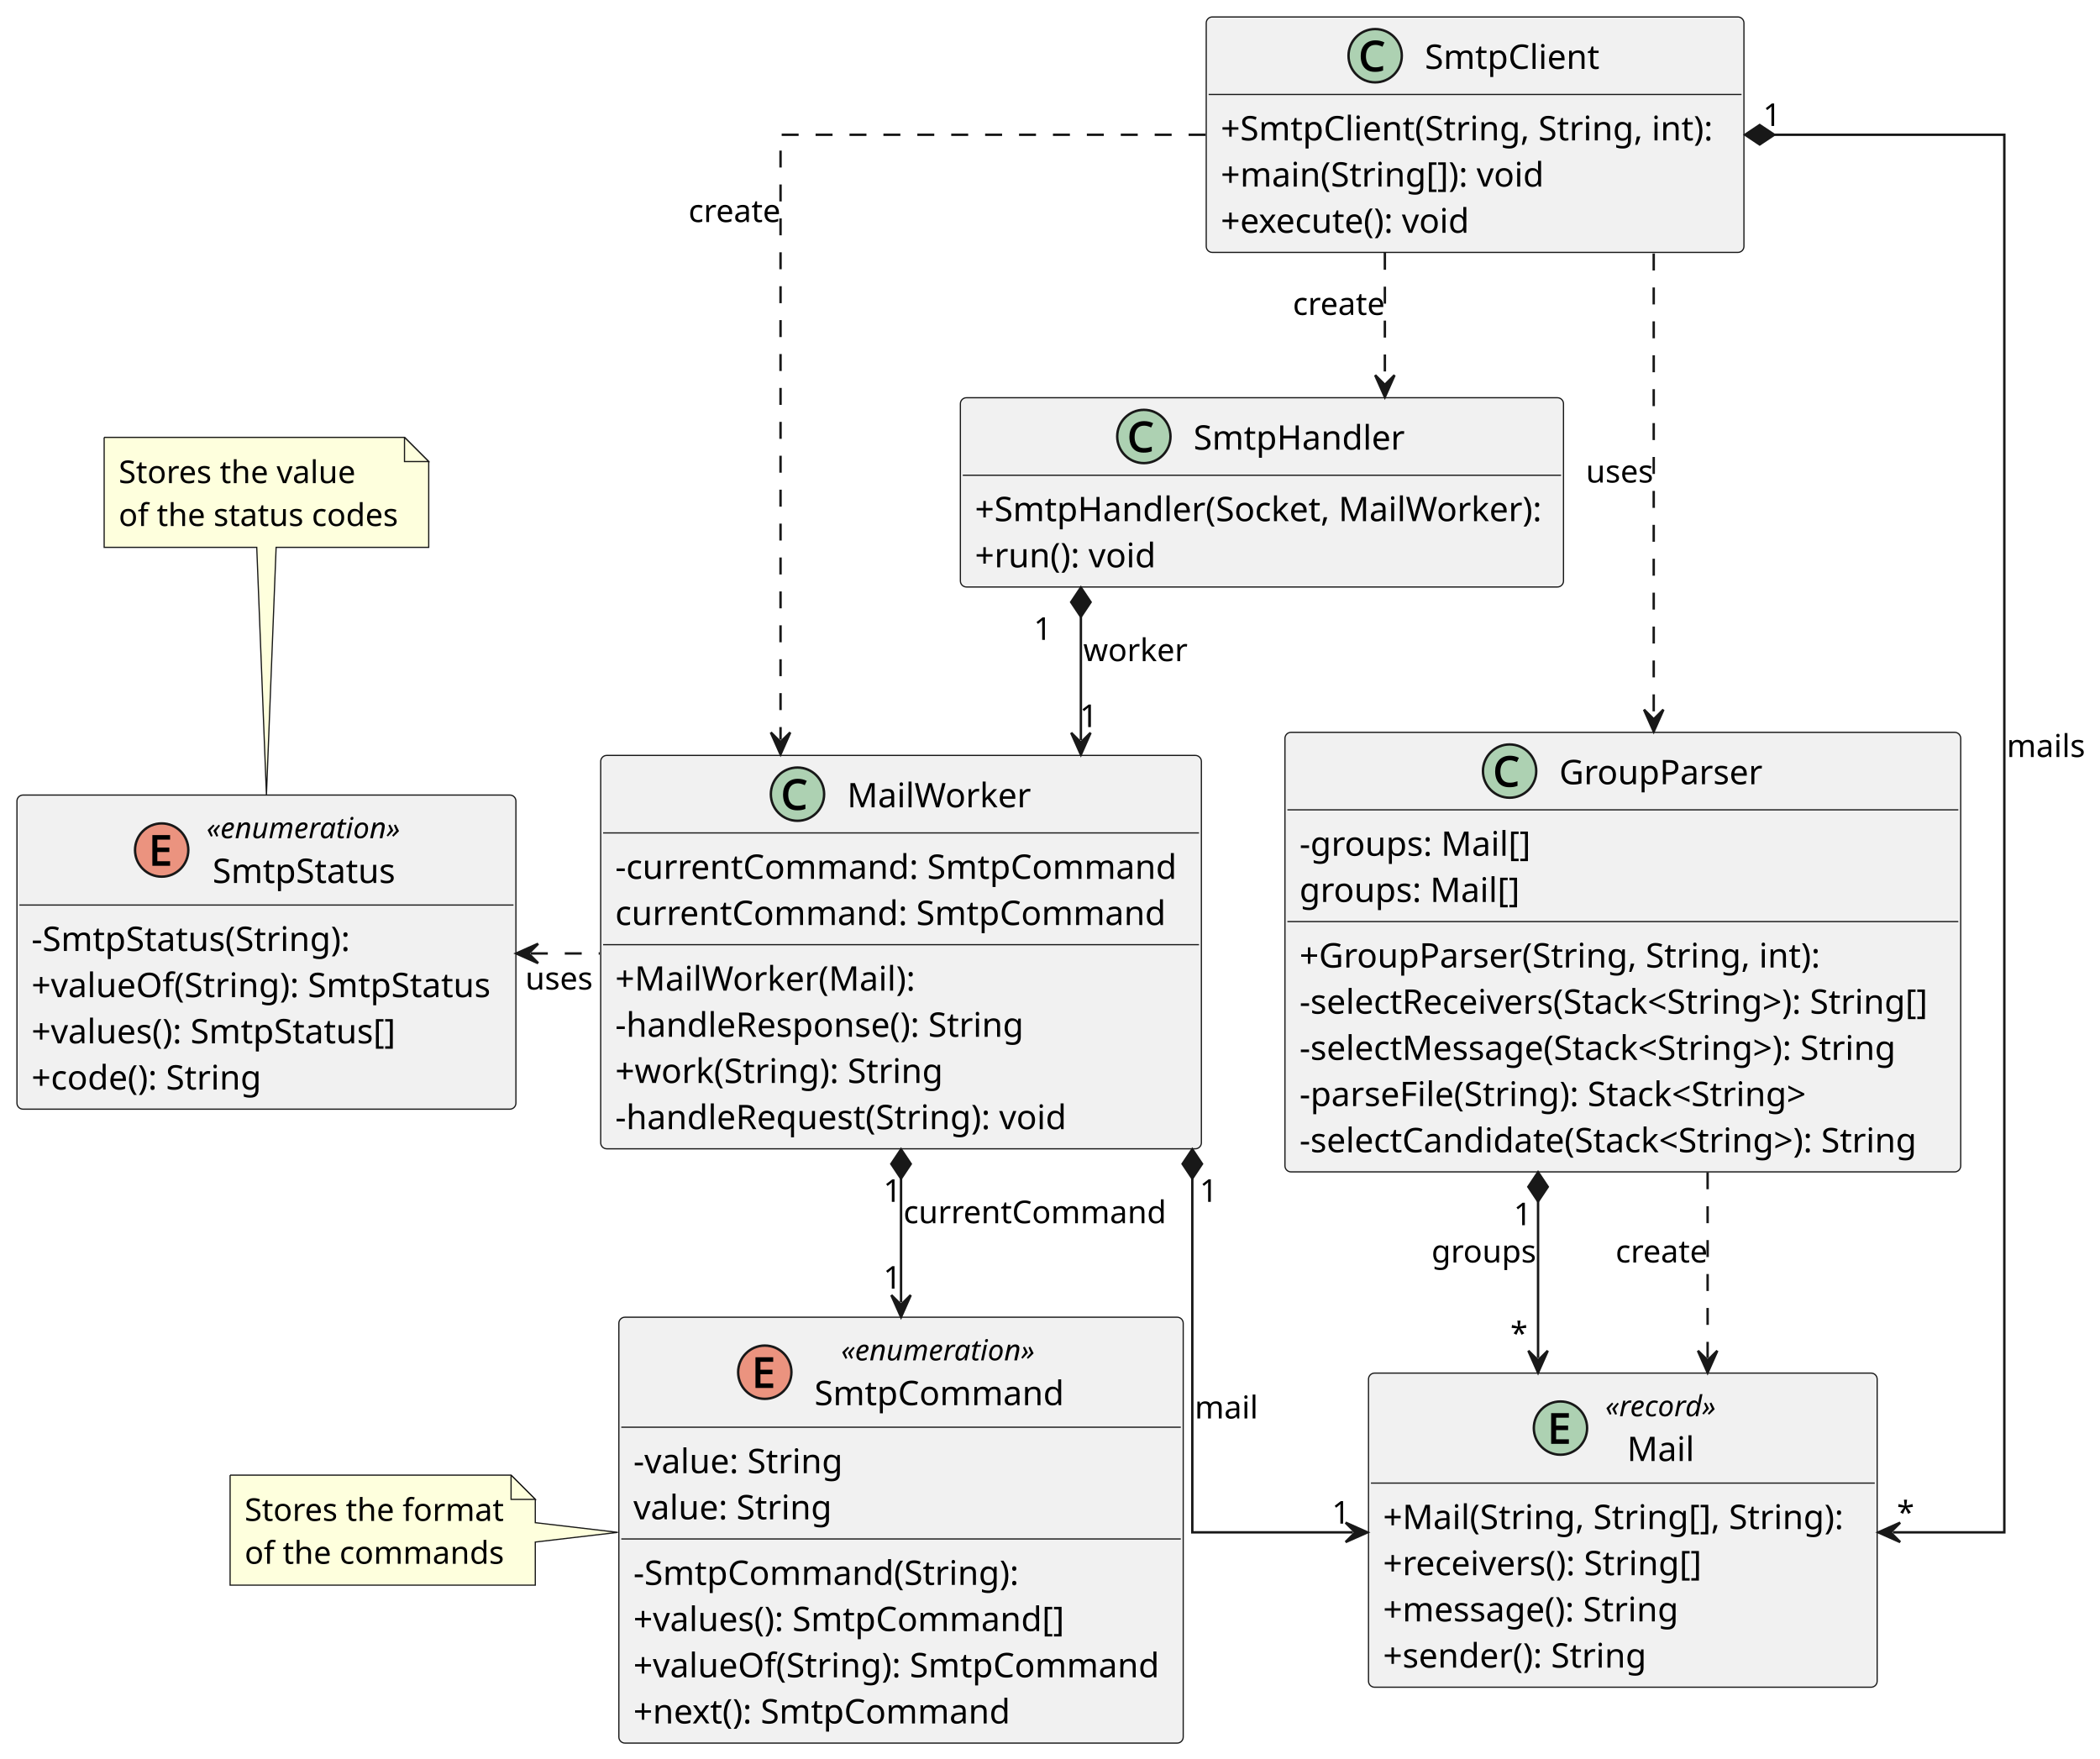
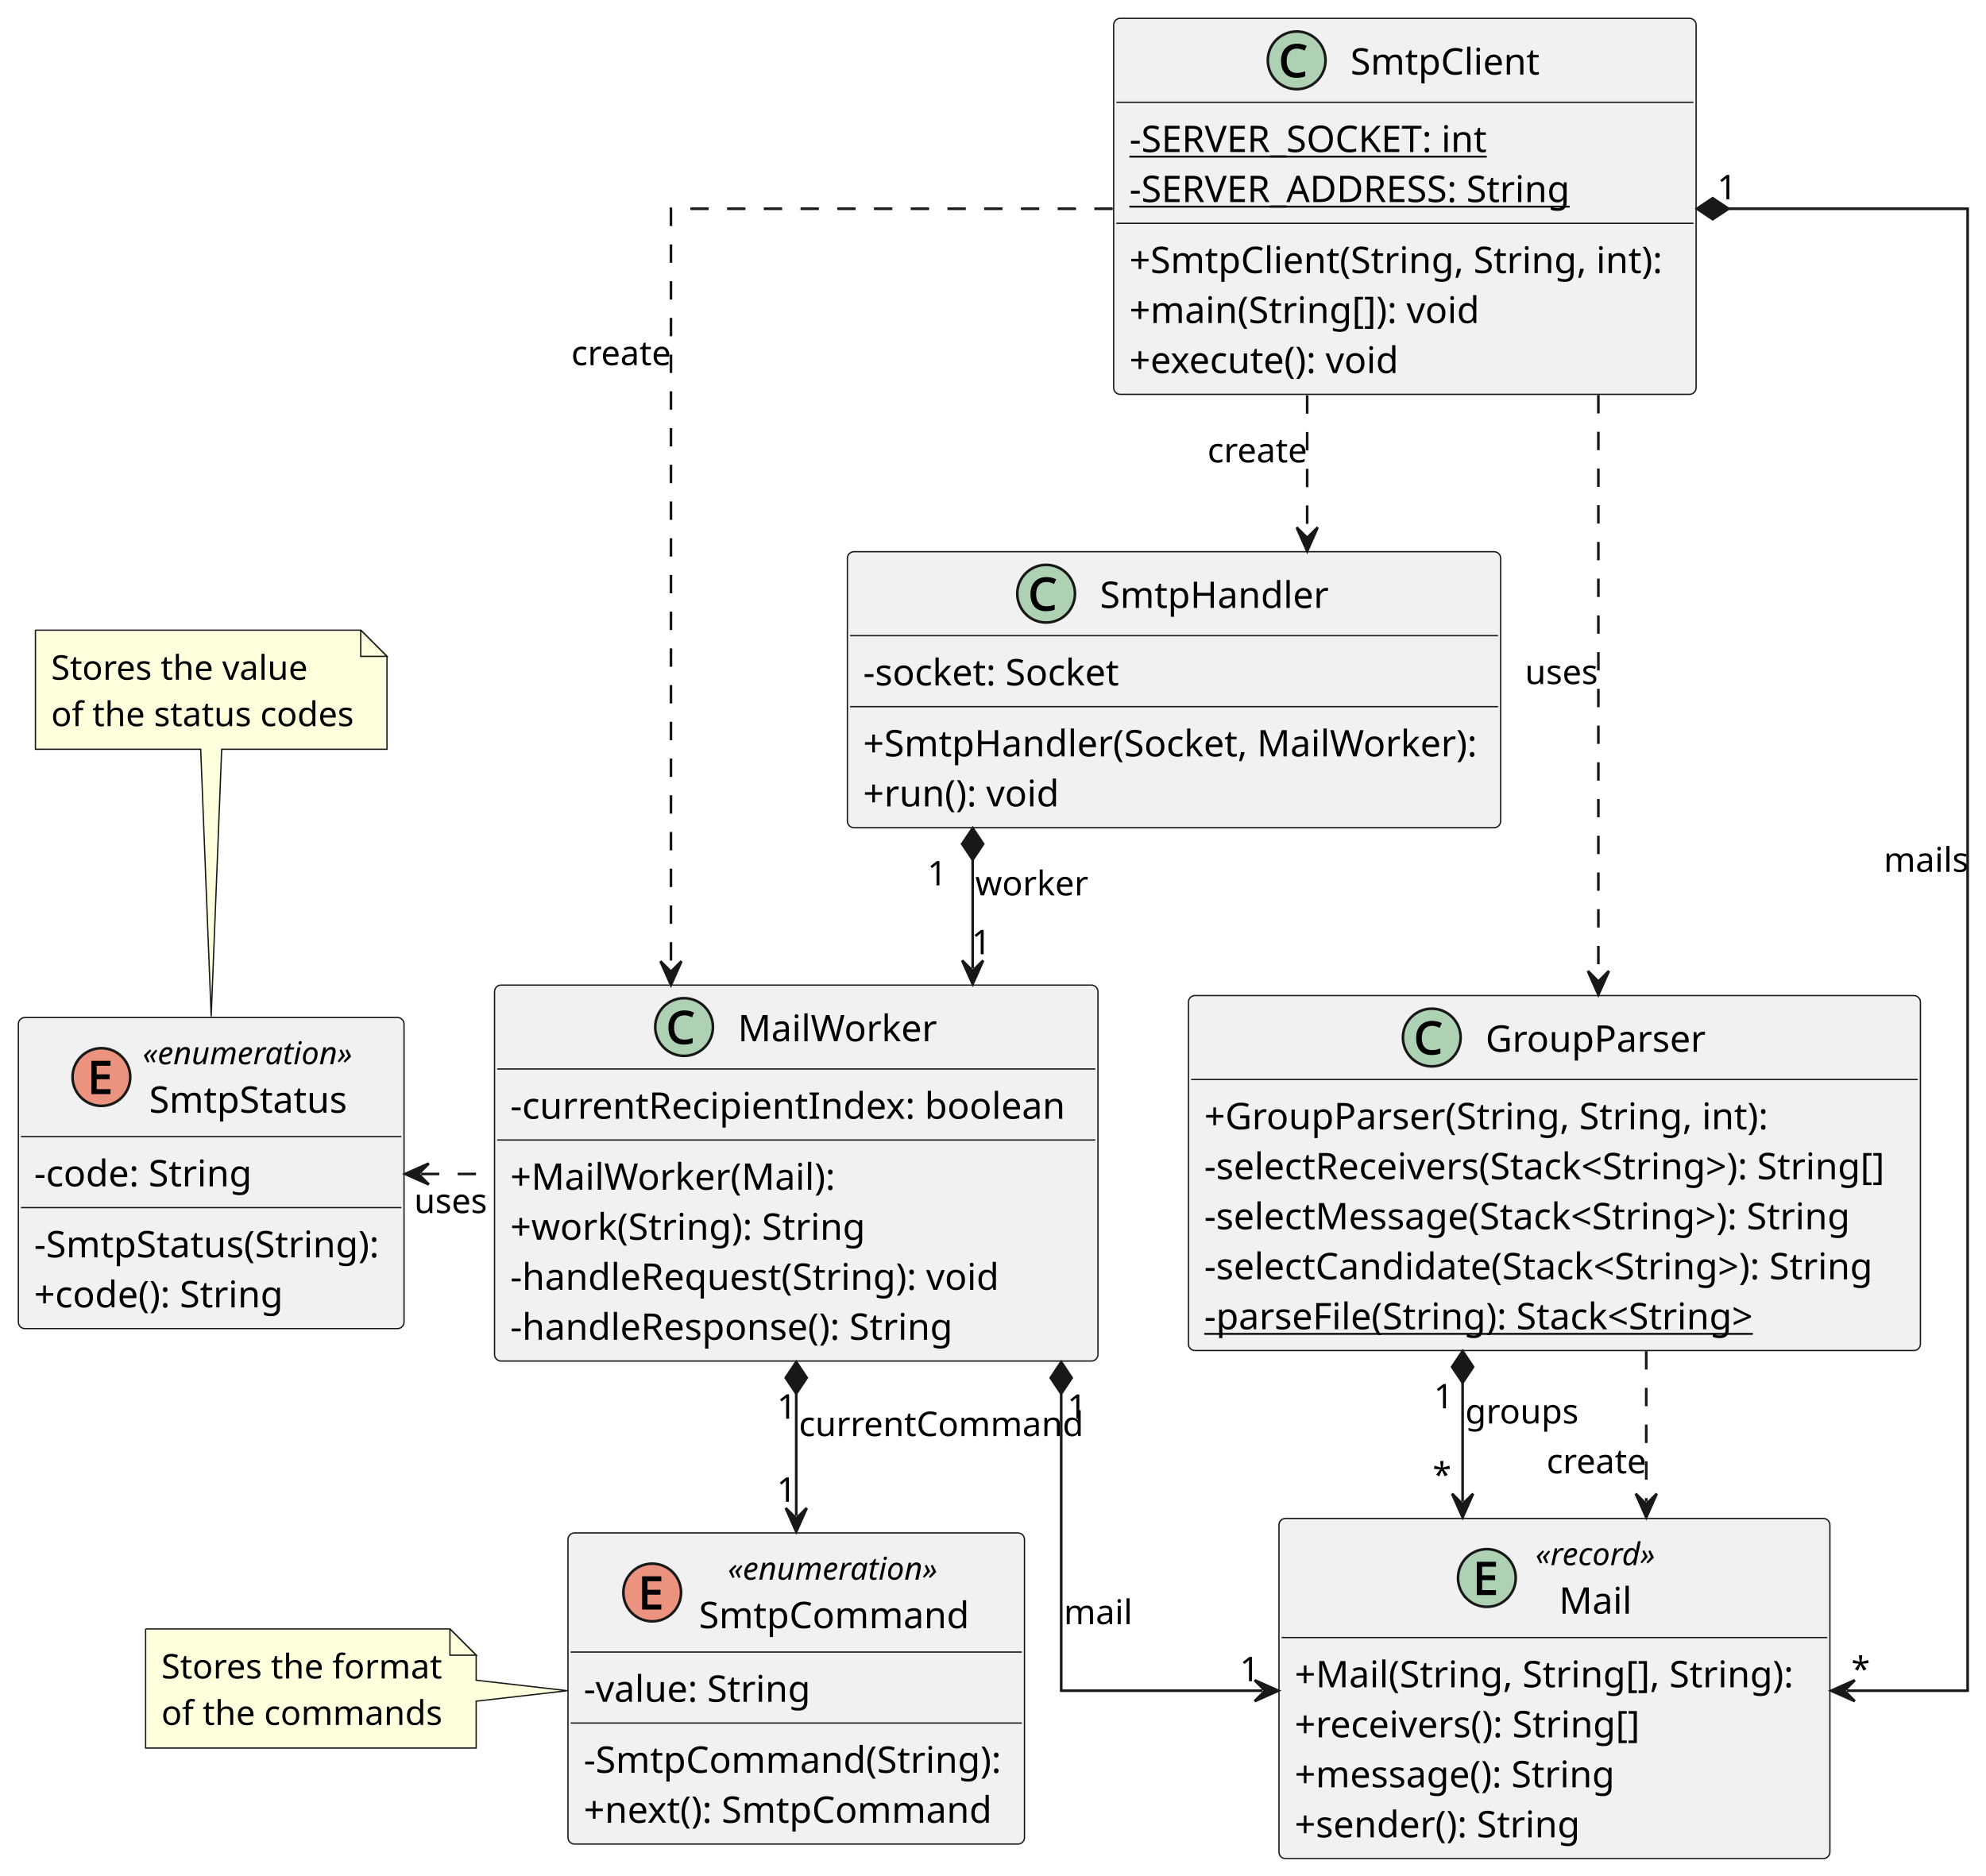
- <svg xmlns="http://www.w3.org/2000/svg" contentStyleType="text/css" height="726px" preserveAspectRatio="none" style="width:867px;height:726px;background:#FFFFFF;" version="1.1" viewBox="0 0 867 726" width="867px" zoomAndPan="magnify">
+ <svg xmlns="http://www.w3.org/2000/svg" contentStyleType="text/css" height="715px" preserveAspectRatio="none" style="width:757px;height:715px;background:#FFFFFF;" version="1.1" viewBox="0 0 757 715" width="757px" zoomAndPan="magnify">
  <defs />
  <g>
    <g id="elem_GroupParser">
-       <rect codeLine="9" fill="#F1F1F1" height="181.475" id="GroupParser" rx="2.5" ry="2.5" style="stroke:#181818;stroke-width:0.5;" width="279" x="530.5" y="302.34" />
-       <ellipse cx="623.25" cy="318.34" fill="#ADD1B2" rx="11" ry="11" style="stroke:#181818;stroke-width:1.0;" />
-       <path d="M623.359,313.871 Q622.438,313.871 621.703,314.184 Q620.984,314.496 620.484,315.09 Q619.984,315.668 619.703,316.543 Q619.438,317.418 619.438,318.512 Q619.438,319.949 619.875,320.996 Q620.328,322.043 621.172,322.59 Q622.031,323.137 623.344,323.137 Q624.125,323.137 624.812,323.012 Q625.516,322.871 626.516,322.559 L626.516,324.434 Q625.656,324.762 624.891,324.887 Q624.141,325.012 623.125,325.012 Q621.203,325.012 619.891,324.215 Q618.594,323.402 617.938,321.934 Q617.281,320.449 617.281,318.481 Q617.281,317.059 617.672,315.887 Q618.078,314.699 618.859,313.824 Q619.641,312.949 620.781,312.481 Q621.922,311.996 623.391,311.996 Q624.344,311.996 625.234,312.199 Q626.141,312.387 627.078,312.856 L626.25,314.637 Q625.469,314.262 624.812,314.074 Q624.156,313.871 623.359,313.871 Z " fill="#000000" />
-       <text fill="#000000" font-family="sans-serif" font-size="14" lengthAdjust="spacing" textLength="85" x="643.75" y="323.772">GroupParser</text>
-       <line style="stroke:#181818;stroke-width:0.5;" x1="531.5" x2="808.5" y1="334.34" y2="334.34" />
-       <text fill="#000000" font-family="sans-serif" font-size="14" lengthAdjust="spacing" textLength="100" x="536.5" y="353.306">-groups: Mail[]</text>
-       <text fill="#000000" font-family="sans-serif" font-size="14" lengthAdjust="spacing" textLength="95" x="536.5" y="372.374">groups: Mail[]</text>
-       <line style="stroke:#181818;stroke-width:0.5;" x1="531.5" x2="808.5" y1="380.476" y2="380.476" />
-       <text fill="#000000" font-family="sans-serif" font-size="14" lengthAdjust="spacing" textLength="221" x="536.5" y="399.442">+GroupParser(String, String, int):</text>
-       <text fill="#000000" font-family="sans-serif" font-size="14" lengthAdjust="spacing" textLength="267" x="536.5" y="418.51">-selectReceivers(Stack&lt;String&gt;): String[]</text>
-       <text fill="#000000" font-family="sans-serif" font-size="14" lengthAdjust="spacing" textLength="253" x="536.5" y="437.578">-selectMessage(Stack&lt;String&gt;): String</text>
-       <text fill="#000000" font-family="sans-serif" font-size="14" lengthAdjust="spacing" textLength="215" x="536.5" y="456.646">-parseFile(String): Stack&lt;String&gt;</text>
-       <text fill="#000000" font-family="sans-serif" font-size="14" lengthAdjust="spacing" textLength="262" x="536.5" y="475.713">-selectCandidate(Stack&lt;String&gt;): String</text>
+       <rect codeLine="9" fill="#F1F1F1" height="135.34" id="GroupParser" rx="2.5" ry="2.5" style="stroke:#181818;stroke-width:0.5;" width="279" x="453" y="379.55" />
+       <ellipse cx="545.75" cy="395.55" fill="#ADD1B2" rx="11" ry="11" style="stroke:#181818;stroke-width:1.0;" />
+       <path d="M545.859,391.081 Q544.938,391.081 544.203,391.394 Q543.484,391.706 542.984,392.3 Q542.484,392.878 542.203,393.753 Q541.938,394.628 541.938,395.722 Q541.938,397.159 542.375,398.206 Q542.828,399.253 543.672,399.8 Q544.531,400.347 545.844,400.347 Q546.625,400.347 547.312,400.222 Q548.016,400.081 549.016,399.769 L549.016,401.644 Q548.156,401.972 547.391,402.097 Q546.641,402.222 545.625,402.222 Q543.703,402.222 542.391,401.425 Q541.094,400.613 540.438,399.144 Q539.781,397.659 539.781,395.691 Q539.781,394.269 540.172,393.097 Q540.578,391.909 541.359,391.034 Q542.141,390.159 543.281,389.691 Q544.422,389.206 545.891,389.206 Q546.844,389.206 547.734,389.409 Q548.641,389.597 549.578,390.066 L548.75,391.847 Q547.969,391.472 547.312,391.284 Q546.656,391.081 545.859,391.081 Z " fill="#000000" />
+       <text fill="#000000" font-family="sans-serif" font-size="14" lengthAdjust="spacing" textLength="85" x="566.25" y="400.982">GroupParser</text>
+       <line style="stroke:#181818;stroke-width:0.5;" x1="454" x2="731" y1="411.55" y2="411.55" />
+       <text fill="#000000" font-family="sans-serif" font-size="14" lengthAdjust="spacing" textLength="221" x="459" y="430.516">+GroupParser(String, String, int):</text>
+       <text fill="#000000" font-family="sans-serif" font-size="14" lengthAdjust="spacing" textLength="267" x="459" y="449.584">-selectReceivers(Stack&lt;String&gt;): String[]</text>
+       <text fill="#000000" font-family="sans-serif" font-size="14" lengthAdjust="spacing" textLength="253" x="459" y="468.652">-selectMessage(Stack&lt;String&gt;): String</text>
+       <text fill="#000000" font-family="sans-serif" font-size="14" lengthAdjust="spacing" textLength="262" x="459" y="487.72">-selectCandidate(Stack&lt;String&gt;): String</text>
+       <text fill="#000000" font-family="sans-serif" font-size="14" lengthAdjust="spacing" text-decoration="underline" textLength="215" x="459" y="506.788">-parseFile(String): Stack&lt;String&gt;</text>
    </g>
    <g id="elem_Mail">
-       <rect codeLine="18" fill="#F1F1F1" height="129.684" id="Mail" rx="2.5" ry="2.5" style="stroke:#181818;stroke-width:0.5;" width="210" x="565" y="566.88" />
-       <ellipse cx="644.25" cy="589.586" fill="#ADD1B2" rx="11" ry="11" style="stroke:#181818;stroke-width:1.0;" />
-       <path d="M647.719,596.086 L640.406,596.086 L640.406,583.414 L647.719,583.414 L647.719,585.289 L642.453,585.289 L642.453,588.555 L647.406,588.555 L647.406,590.414 L642.453,590.414 L642.453,594.211 L647.719,594.211 L647.719,596.086 Z " fill="#000000" />
-       <text fill="#000000" font-family="sans-serif" font-size="12" font-style="italic" lengthAdjust="spacing" textLength="47" x="662.75" y="584.708">«record»</text>
-       <text fill="#000000" font-family="sans-serif" font-size="14" lengthAdjust="spacing" textLength="29" x="671.75" y="603.19">Mail</text>
-       <line style="stroke:#181818;stroke-width:0.5;" x1="566" x2="774" y1="612.292" y2="612.292" />
-       <text fill="#000000" font-family="sans-serif" font-size="14" lengthAdjust="spacing" textLength="198" x="571" y="631.258">+Mail(String, String[], String):</text>
-       <text fill="#000000" font-family="sans-serif" font-size="14" lengthAdjust="spacing" textLength="136" x="571" y="650.326">+receivers(): String[]</text>
-       <text fill="#000000" font-family="sans-serif" font-size="14" lengthAdjust="spacing" textLength="125" x="571" y="669.394">+message(): String</text>
-       <text fill="#000000" font-family="sans-serif" font-size="14" lengthAdjust="spacing" textLength="112" x="571" y="688.462">+sender(): String</text>
+       <rect codeLine="16" fill="#F1F1F1" height="129.684" id="Mail" rx="2.5" ry="2.5" style="stroke:#181818;stroke-width:0.5;" width="210" x="487.5" y="578.89" />
+       <ellipse cx="566.75" cy="601.596" fill="#ADD1B2" rx="11" ry="11" style="stroke:#181818;stroke-width:1.0;" />
+       <path d="M570.219,608.096 L562.906,608.096 L562.906,595.424 L570.219,595.424 L570.219,597.299 L564.953,597.299 L564.953,600.565 L569.906,600.565 L569.906,602.424 L564.953,602.424 L564.953,606.221 L570.219,606.221 L570.219,608.096 Z " fill="#000000" />
+       <text fill="#000000" font-family="sans-serif" font-size="12" font-style="italic" lengthAdjust="spacing" textLength="47" x="585.25" y="596.718">«record»</text>
+       <text fill="#000000" font-family="sans-serif" font-size="14" lengthAdjust="spacing" textLength="29" x="594.25" y="615.2">Mail</text>
+       <line style="stroke:#181818;stroke-width:0.5;" x1="488.5" x2="696.5" y1="624.302" y2="624.302" />
+       <text fill="#000000" font-family="sans-serif" font-size="14" lengthAdjust="spacing" textLength="198" x="493.5" y="643.268">+Mail(String, String[], String):</text>
+       <text fill="#000000" font-family="sans-serif" font-size="14" lengthAdjust="spacing" textLength="136" x="493.5" y="662.336">+receivers(): String[]</text>
+       <text fill="#000000" font-family="sans-serif" font-size="14" lengthAdjust="spacing" textLength="125" x="493.5" y="681.404">+message(): String</text>
+       <text fill="#000000" font-family="sans-serif" font-size="14" lengthAdjust="spacing" textLength="112" x="493.5" y="700.472">+sender(): String</text>
    </g>
    <g id="elem_MailWorker">
-       <rect codeLine="24" fill="#F1F1F1" height="162.407" id="MailWorker" rx="2.5" ry="2.5" style="stroke:#181818;stroke-width:0.5;" width="248" x="248" y="311.87" />
-       <ellipse cx="329.25" cy="327.87" fill="#ADD1B2" rx="11" ry="11" style="stroke:#181818;stroke-width:1.0;" />
-       <path d="M329.359,323.401 Q328.438,323.401 327.703,323.714 Q326.984,324.026 326.484,324.62 Q325.984,325.198 325.703,326.073 Q325.438,326.948 325.438,328.042 Q325.438,329.479 325.875,330.526 Q326.328,331.573 327.172,332.12 Q328.031,332.667 329.344,332.667 Q330.125,332.667 330.812,332.542 Q331.516,332.401 332.516,332.089 L332.516,333.964 Q331.656,334.292 330.891,334.417 Q330.141,334.542 329.125,334.542 Q327.203,334.542 325.891,333.745 Q324.594,332.933 323.938,331.464 Q323.281,329.979 323.281,328.011 Q323.281,326.589 323.672,325.417 Q324.078,324.229 324.859,323.354 Q325.641,322.479 326.781,322.011 Q327.922,321.526 329.391,321.526 Q330.344,321.526 331.234,321.729 Q332.141,321.917 333.078,322.386 L332.25,324.167 Q331.469,323.792 330.812,323.604 Q330.156,323.401 329.359,323.401 Z " fill="#000000" />
-       <text fill="#000000" font-family="sans-serif" font-size="14" lengthAdjust="spacing" textLength="77" x="349.75" y="333.302">MailWorker</text>
-       <line style="stroke:#181818;stroke-width:0.5;" x1="249" x2="495" y1="343.87" y2="343.87" />
-       <text fill="#000000" font-family="sans-serif" font-size="14" lengthAdjust="spacing" textLength="236" x="254" y="362.836">-currentCommand: SmtpCommand</text>
-       <text fill="#000000" font-family="sans-serif" font-size="14" lengthAdjust="spacing" textLength="231" x="254" y="381.904">currentCommand: SmtpCommand</text>
-       <line style="stroke:#181818;stroke-width:0.5;" x1="249" x2="495" y1="390.006" y2="390.006" />
-       <text fill="#000000" font-family="sans-serif" font-size="14" lengthAdjust="spacing" textLength="126" x="254" y="408.972">+MailWorker(Mail):</text>
-       <text fill="#000000" font-family="sans-serif" font-size="14" lengthAdjust="spacing" textLength="174" x="254" y="428.04">-handleResponse(): String</text>
-       <text fill="#000000" font-family="sans-serif" font-size="14" lengthAdjust="spacing" textLength="138" x="254" y="447.108">+work(String): String</text>
-       <text fill="#000000" font-family="sans-serif" font-size="14" lengthAdjust="spacing" textLength="192" x="254" y="466.175">-handleRequest(String): void</text>
+       <rect codeLine="22" fill="#F1F1F1" height="143.34" id="MailWorker" rx="2.5" ry="2.5" style="stroke:#181818;stroke-width:0.5;" width="230" x="188.5" y="375.55" />
+       <ellipse cx="260.75" cy="391.55" fill="#ADD1B2" rx="11" ry="11" style="stroke:#181818;stroke-width:1.0;" />
+       <path d="M260.859,387.081 Q259.938,387.081 259.203,387.394 Q258.484,387.706 257.984,388.3 Q257.484,388.878 257.203,389.753 Q256.938,390.628 256.938,391.722 Q256.938,393.159 257.375,394.206 Q257.828,395.253 258.672,395.8 Q259.531,396.347 260.844,396.347 Q261.625,396.347 262.312,396.222 Q263.016,396.081 264.016,395.769 L264.016,397.644 Q263.156,397.972 262.391,398.097 Q261.641,398.222 260.625,398.222 Q258.703,398.222 257.391,397.425 Q256.094,396.613 255.438,395.144 Q254.781,393.659 254.781,391.691 Q254.781,390.269 255.172,389.097 Q255.578,387.909 256.359,387.034 Q257.141,386.159 258.281,385.691 Q259.422,385.206 260.891,385.206 Q261.844,385.206 262.734,385.409 Q263.641,385.597 264.578,386.066 L263.75,387.847 Q262.969,387.472 262.312,387.284 Q261.656,387.081 260.859,387.081 Z " fill="#000000" />
+       <text fill="#000000" font-family="sans-serif" font-size="14" lengthAdjust="spacing" textLength="77" x="281.25" y="396.982">MailWorker</text>
+       <line style="stroke:#181818;stroke-width:0.5;" x1="189.5" x2="417.5" y1="407.55" y2="407.55" />
+       <text fill="#000000" font-family="sans-serif" font-size="14" lengthAdjust="spacing" textLength="218" x="194.5" y="426.516">-currentRecipientIndex: boolean</text>
+       <line style="stroke:#181818;stroke-width:0.5;" x1="189.5" x2="417.5" y1="434.618" y2="434.618" />
+       <text fill="#000000" font-family="sans-serif" font-size="14" lengthAdjust="spacing" textLength="126" x="194.5" y="453.584">+MailWorker(Mail):</text>
+       <text fill="#000000" font-family="sans-serif" font-size="14" lengthAdjust="spacing" textLength="138" x="194.5" y="472.652">+work(String): String</text>
+       <text fill="#000000" font-family="sans-serif" font-size="14" lengthAdjust="spacing" textLength="192" x="194.5" y="491.72">-handleRequest(String): void</text>
+       <text fill="#000000" font-family="sans-serif" font-size="14" lengthAdjust="spacing" textLength="174" x="194.5" y="510.788">-handleResponse(): String</text>
    </g>
    <g id="elem_SmtpClient">
-       <rect codeLine="32" fill="#F1F1F1" height="97.204" id="SmtpClient" rx="2.5" ry="2.5" style="stroke:#181818;stroke-width:0.5;" width="222" x="498" y="7" />
-       <ellipse cx="567.75" cy="23" fill="#ADD1B2" rx="11" ry="11" style="stroke:#181818;stroke-width:1.0;" />
-       <path d="M567.859,18.531 Q566.938,18.531 566.203,18.844 Q565.484,19.156 564.984,19.75 Q564.484,20.328 564.203,21.203 Q563.938,22.078 563.938,23.172 Q563.938,24.609 564.375,25.656 Q564.828,26.703 565.672,27.25 Q566.531,27.797 567.844,27.797 Q568.625,27.797 569.312,27.672 Q570.016,27.531 571.016,27.219 L571.016,29.094 Q570.156,29.422 569.391,29.547 Q568.641,29.672 567.625,29.672 Q565.703,29.672 564.391,28.875 Q563.094,28.062 562.438,26.594 Q561.781,25.109 561.781,23.141 Q561.781,21.719 562.172,20.547 Q562.578,19.359 563.359,18.484 Q564.141,17.609 565.281,17.141 Q566.422,16.656 567.891,16.656 Q568.844,16.656 569.734,16.859 Q570.641,17.047 571.578,17.516 L570.75,19.297 Q569.969,18.922 569.312,18.734 Q568.656,18.531 567.859,18.531 Z " fill="#000000" />
-       <text fill="#000000" font-family="sans-serif" font-size="14" lengthAdjust="spacing" textLength="74" x="588.25" y="28.432">SmtpClient</text>
-       <line style="stroke:#181818;stroke-width:0.5;" x1="499" x2="719" y1="39" y2="39" />
-       <text fill="#000000" font-family="sans-serif" font-size="14" lengthAdjust="spacing" textLength="210" x="504" y="57.966">+SmtpClient(String, String, int):</text>
-       <text fill="#000000" font-family="sans-serif" font-size="14" lengthAdjust="spacing" textLength="137" x="504" y="77.034">+main(String[]): void</text>
-       <text fill="#000000" font-family="sans-serif" font-size="14" lengthAdjust="spacing" textLength="104" x="504" y="96.102">+execute(): void</text>
+       <rect codeLine="29" fill="#F1F1F1" height="143.34" id="SmtpClient" rx="2.5" ry="2.5" style="stroke:#181818;stroke-width:0.5;" width="222" x="424.5" y="7" />
+       <ellipse cx="494.25" cy="23" fill="#ADD1B2" rx="11" ry="11" style="stroke:#181818;stroke-width:1.0;" />
+       <path d="M494.359,18.531 Q493.438,18.531 492.703,18.844 Q491.984,19.156 491.484,19.75 Q490.984,20.328 490.703,21.203 Q490.438,22.078 490.438,23.172 Q490.438,24.609 490.875,25.656 Q491.328,26.703 492.172,27.25 Q493.031,27.797 494.344,27.797 Q495.125,27.797 495.812,27.672 Q496.516,27.531 497.516,27.219 L497.516,29.094 Q496.656,29.422 495.891,29.547 Q495.141,29.672 494.125,29.672 Q492.203,29.672 490.891,28.875 Q489.594,28.062 488.938,26.594 Q488.281,25.109 488.281,23.141 Q488.281,21.719 488.672,20.547 Q489.078,19.359 489.859,18.484 Q490.641,17.609 491.781,17.141 Q492.922,16.656 494.391,16.656 Q495.344,16.656 496.234,16.859 Q497.141,17.047 498.078,17.516 L497.25,19.297 Q496.469,18.922 495.812,18.734 Q495.156,18.531 494.359,18.531 Z " fill="#000000" />
+       <text fill="#000000" font-family="sans-serif" font-size="14" lengthAdjust="spacing" textLength="74" x="514.75" y="28.432">SmtpClient</text>
+       <line style="stroke:#181818;stroke-width:0.5;" x1="425.5" x2="645.5" y1="39" y2="39" />
+       <text fill="#000000" font-family="sans-serif" font-size="14" lengthAdjust="spacing" text-decoration="underline" textLength="140" x="430.5" y="57.966">-SERVER_SOCKET: int</text>
+       <text fill="#000000" font-family="sans-serif" font-size="14" lengthAdjust="spacing" text-decoration="underline" textLength="172" x="430.5" y="77.034">-SERVER_ADDRESS: String</text>
+       <line style="stroke:#181818;stroke-width:0.5;" x1="425.5" x2="645.5" y1="85.136" y2="85.136" />
+       <text fill="#000000" font-family="sans-serif" font-size="14" lengthAdjust="spacing" textLength="210" x="430.5" y="104.102">+SmtpClient(String, String, int):</text>
+       <text fill="#000000" font-family="sans-serif" font-size="14" lengthAdjust="spacing" textLength="137" x="430.5" y="123.17">+main(String[]): void</text>
+       <text fill="#000000" font-family="sans-serif" font-size="14" lengthAdjust="spacing" textLength="104" x="430.5" y="142.238">+execute(): void</text>
    </g>
    <g id="elem_SmtpCommand">
-       <rect codeLine="37" fill="#F1F1F1" height="175.82" id="SmtpCommand" rx="2.5" ry="2.5" style="stroke:#181818;stroke-width:0.5;" width="233" x="255.5" y="543.81" />
-       <ellipse cx="315.75" cy="566.516" fill="#EB937F" rx="11" ry="11" style="stroke:#181818;stroke-width:1.0;" />
-       <path d="M319.219,573.016 L311.906,573.016 L311.906,560.344 L319.219,560.344 L319.219,562.219 L313.953,562.219 L313.953,565.485 L318.906,565.485 L318.906,567.344 L313.953,567.344 L313.953,571.141 L319.219,571.141 L319.219,573.016 Z " fill="#000000" />
-       <text fill="#000000" font-family="sans-serif" font-size="12" font-style="italic" lengthAdjust="spacing" textLength="82" x="347.25" y="561.638">«enumeration»</text>
-       <text fill="#000000" font-family="sans-serif" font-size="14" lengthAdjust="spacing" textLength="104" x="336.25" y="580.12">SmtpCommand</text>
-       <line style="stroke:#181818;stroke-width:0.5;" x1="256.5" x2="487.5" y1="589.222" y2="589.222" />
-       <text fill="#000000" font-family="sans-serif" font-size="14" lengthAdjust="spacing" textLength="90" x="261.5" y="608.188">-value: String</text>
-       <text fill="#000000" font-family="sans-serif" font-size="14" lengthAdjust="spacing" textLength="85" x="261.5" y="627.256">value: String</text>
-       <line style="stroke:#181818;stroke-width:0.5;" x1="256.5" x2="487.5" y1="635.358" y2="635.358" />
-       <text fill="#000000" font-family="sans-serif" font-size="14" lengthAdjust="spacing" textLength="162" x="261.5" y="654.324">-SmtpCommand(String):</text>
-       <text fill="#000000" font-family="sans-serif" font-size="14" lengthAdjust="spacing" textLength="181" x="261.5" y="673.392">+values(): SmtpCommand[]</text>
-       <text fill="#000000" font-family="sans-serif" font-size="14" lengthAdjust="spacing" textLength="221" x="261.5" y="692.46">+valueOf(String): SmtpCommand</text>
-       <text fill="#000000" font-family="sans-serif" font-size="14" lengthAdjust="spacing" textLength="157" x="261.5" y="711.528">+next(): SmtpCommand</text>
+       <rect codeLine="36" fill="#F1F1F1" height="118.616" id="SmtpCommand" rx="2.5" ry="2.5" style="stroke:#181818;stroke-width:0.5;" width="174" x="216.5" y="584.42" />
+       <ellipse cx="248.6" cy="607.126" fill="#EB937F" rx="11" ry="11" style="stroke:#181818;stroke-width:1.0;" />
+       <path d="M252.069,613.626 L244.756,613.626 L244.756,600.954 L252.069,600.954 L252.069,602.829 L246.803,602.829 L246.803,606.095 L251.756,606.095 L251.756,607.954 L246.803,607.954 L246.803,611.751 L252.069,611.751 L252.069,613.626 Z " fill="#000000" />
+       <text fill="#000000" font-family="sans-serif" font-size="12" font-style="italic" lengthAdjust="spacing" textLength="82" x="277.4" y="602.248">«enumeration»</text>
+       <text fill="#000000" font-family="sans-serif" font-size="14" lengthAdjust="spacing" textLength="104" x="266.4" y="620.73">SmtpCommand</text>
+       <line style="stroke:#181818;stroke-width:0.5;" x1="217.5" x2="389.5" y1="629.832" y2="629.832" />
+       <text fill="#000000" font-family="sans-serif" font-size="14" lengthAdjust="spacing" textLength="90" x="222.5" y="648.798">-value: String</text>
+       <line style="stroke:#181818;stroke-width:0.5;" x1="217.5" x2="389.5" y1="656.9" y2="656.9" />
+       <text fill="#000000" font-family="sans-serif" font-size="14" lengthAdjust="spacing" textLength="162" x="222.5" y="675.866">-SmtpCommand(String):</text>
+       <text fill="#000000" font-family="sans-serif" font-size="14" lengthAdjust="spacing" textLength="157" x="222.5" y="694.934">+next(): SmtpCommand</text>
    </g>
    <g id="elem_SmtpHandler">
-       <rect codeLine="45" fill="#F1F1F1" height="78.136" id="SmtpHandler" rx="2.5" ry="2.5" style="stroke:#181818;stroke-width:0.5;" width="249" x="396.5" y="164.2" />
-       <ellipse cx="472.25" cy="180.2" fill="#ADD1B2" rx="11" ry="11" style="stroke:#181818;stroke-width:1.0;" />
-       <path d="M472.359,175.731 Q471.438,175.731 470.703,176.044 Q469.984,176.356 469.484,176.95 Q468.984,177.528 468.703,178.403 Q468.438,179.278 468.438,180.372 Q468.438,181.809 468.875,182.856 Q469.328,183.903 470.172,184.45 Q471.031,184.997 472.344,184.997 Q473.125,184.997 473.812,184.872 Q474.516,184.731 475.516,184.419 L475.516,186.294 Q474.656,186.622 473.891,186.747 Q473.141,186.872 472.125,186.872 Q470.203,186.872 468.891,186.075 Q467.594,185.262 466.938,183.794 Q466.281,182.309 466.281,180.341 Q466.281,178.919 466.672,177.747 Q467.078,176.559 467.859,175.684 Q468.641,174.809 469.781,174.341 Q470.922,173.856 472.391,173.856 Q473.344,173.856 474.234,174.059 Q475.141,174.247 476.078,174.716 L475.25,176.497 Q474.469,176.122 473.812,175.934 Q473.156,175.731 472.359,175.731 Z " fill="#000000" />
-       <text fill="#000000" font-family="sans-serif" font-size="14" lengthAdjust="spacing" textLength="89" x="492.75" y="185.632">SmtpHandler</text>
-       <line style="stroke:#181818;stroke-width:0.5;" x1="397.5" x2="644.5" y1="196.2" y2="196.2" />
-       <text fill="#000000" font-family="sans-serif" font-size="14" lengthAdjust="spacing" textLength="237" x="402.5" y="215.166">+SmtpHandler(Socket, MailWorker):</text>
-       <text fill="#000000" font-family="sans-serif" font-size="14" lengthAdjust="spacing" textLength="76" x="402.5" y="234.234">+run(): void</text>
+       <rect codeLine="41" fill="#F1F1F1" height="105.204" id="SmtpHandler" rx="2.5" ry="2.5" style="stroke:#181818;stroke-width:0.5;" width="249" x="323" y="210.34" />
+       <ellipse cx="398.75" cy="226.34" fill="#ADD1B2" rx="11" ry="11" style="stroke:#181818;stroke-width:1.0;" />
+       <path d="M398.859,221.871 Q397.938,221.871 397.203,222.184 Q396.484,222.496 395.984,223.09 Q395.484,223.668 395.203,224.543 Q394.938,225.418 394.938,226.512 Q394.938,227.949 395.375,228.996 Q395.828,230.043 396.672,230.59 Q397.531,231.137 398.844,231.137 Q399.625,231.137 400.312,231.012 Q401.016,230.871 402.016,230.559 L402.016,232.434 Q401.156,232.762 400.391,232.887 Q399.641,233.012 398.625,233.012 Q396.703,233.012 395.391,232.215 Q394.094,231.403 393.438,229.934 Q392.781,228.449 392.781,226.481 Q392.781,225.059 393.172,223.887 Q393.578,222.699 394.359,221.824 Q395.141,220.949 396.281,220.481 Q397.422,219.996 398.891,219.996 Q399.844,219.996 400.734,220.199 Q401.641,220.387 402.578,220.856 L401.75,222.637 Q400.969,222.262 400.312,222.074 Q399.656,221.871 398.859,221.871 Z " fill="#000000" />
+       <text fill="#000000" font-family="sans-serif" font-size="14" lengthAdjust="spacing" textLength="89" x="419.25" y="231.772">SmtpHandler</text>
+       <line style="stroke:#181818;stroke-width:0.5;" x1="324" x2="571" y1="242.34" y2="242.34" />
+       <text fill="#000000" font-family="sans-serif" font-size="14" lengthAdjust="spacing" textLength="98" x="329" y="261.306">-socket: Socket</text>
+       <line style="stroke:#181818;stroke-width:0.5;" x1="324" x2="571" y1="269.408" y2="269.408" />
+       <text fill="#000000" font-family="sans-serif" font-size="14" lengthAdjust="spacing" textLength="237" x="329" y="288.374">+SmtpHandler(Socket, MailWorker):</text>
+       <text fill="#000000" font-family="sans-serif" font-size="14" lengthAdjust="spacing" textLength="76" x="329" y="307.442">+run(): void</text>
    </g>
    <g id="elem_SmtpStatus">
-       <rect codeLine="49" fill="#F1F1F1" height="129.684" id="SmtpStatus" rx="2.5" ry="2.5" style="stroke:#181818;stroke-width:0.5;" width="206" x="7" y="328.23" />
-       <ellipse cx="66.75" cy="350.936" fill="#EB937F" rx="11" ry="11" style="stroke:#181818;stroke-width:1.0;" />
-       <path d="M70.219,357.436 L62.906,357.436 L62.906,344.764 L70.219,344.764 L70.219,346.639 L64.953,346.639 L64.953,349.905 L69.906,349.905 L69.906,351.764 L64.953,351.764 L64.953,355.561 L70.219,355.561 L70.219,357.436 Z " fill="#000000" />
-       <text fill="#000000" font-family="sans-serif" font-size="12" font-style="italic" lengthAdjust="spacing" textLength="82" x="85.25" y="346.058">«enumeration»</text>
-       <text fill="#000000" font-family="sans-serif" font-size="14" lengthAdjust="spacing" textLength="77" x="87.75" y="364.54">SmtpStatus</text>
-       <line style="stroke:#181818;stroke-width:0.5;" x1="8" x2="212" y1="373.642" y2="373.642" />
-       <text fill="#000000" font-family="sans-serif" font-size="14" lengthAdjust="spacing" textLength="135" x="13" y="392.608">-SmtpStatus(String):</text>
-       <text fill="#000000" font-family="sans-serif" font-size="14" lengthAdjust="spacing" textLength="194" x="13" y="411.676">+valueOf(String): SmtpStatus</text>
-       <text fill="#000000" font-family="sans-serif" font-size="14" lengthAdjust="spacing" textLength="154" x="13" y="430.744">+values(): SmtpStatus[]</text>
-       <text fill="#000000" font-family="sans-serif" font-size="14" lengthAdjust="spacing" textLength="97" x="13" y="449.812">+code(): String</text>
+       <rect codeLine="46" fill="#F1F1F1" height="118.616" id="SmtpStatus" rx="2.5" ry="2.5" style="stroke:#181818;stroke-width:0.5;" width="147" x="7" y="387.91" />
+       <ellipse cx="38.65" cy="410.616" fill="#EB937F" rx="11" ry="11" style="stroke:#181818;stroke-width:1.0;" />
+       <path d="M42.119,417.116 L34.806,417.116 L34.806,404.444 L42.119,404.444 L42.119,406.319 L36.853,406.319 L36.853,409.585 L41.806,409.585 L41.806,411.444 L36.853,411.444 L36.853,415.241 L42.119,415.241 L42.119,417.116 Z " fill="#000000" />
+       <text fill="#000000" font-family="sans-serif" font-size="12" font-style="italic" lengthAdjust="spacing" textLength="82" x="54.35" y="405.738">«enumeration»</text>
+       <text fill="#000000" font-family="sans-serif" font-size="14" lengthAdjust="spacing" textLength="77" x="56.85" y="424.22">SmtpStatus</text>
+       <line style="stroke:#181818;stroke-width:0.5;" x1="8" x2="153" y1="433.322" y2="433.322" />
+       <text fill="#000000" font-family="sans-serif" font-size="14" lengthAdjust="spacing" textLength="86" x="13" y="452.288">-code: String</text>
+       <line style="stroke:#181818;stroke-width:0.5;" x1="8" x2="153" y1="460.39" y2="460.39" />
+       <text fill="#000000" font-family="sans-serif" font-size="14" lengthAdjust="spacing" textLength="135" x="13" y="479.356">-SmtpStatus(String):</text>
+       <text fill="#000000" font-family="sans-serif" font-size="14" lengthAdjust="spacing" textLength="97" x="13" y="498.424">+code(): String</text>
    </g>
    <g id="elem_GMN20">
-       <path d="M95,609.01 L95,654.422 A0,0 0 0 0 95,654.422 L221,654.422 A0,0 0 0 0 221,654.422 L221,636.63 L255.08,632.63 L221,628.63 L221,619.01 L211,609.01 L95,609.01 A0,0 0 0 0 95,609.01 " fill="#FEFFDD" style="stroke:#181818;stroke-width:0.5;" />
-       <path d="M211,609.01 L211,619.01 L221,619.01 L211,609.01 " fill="#FEFFDD" style="stroke:#181818;stroke-width:0.5;" />
-       <text fill="#000000" font-family="sans-serif" font-size="13" lengthAdjust="spacing" textLength="105" x="101" y="627.907">Stores the format</text>
-       <text fill="#000000" font-family="sans-serif" font-size="13" lengthAdjust="spacing" textLength="105" x="101" y="645.613">of the commands</text>
+       <path d="M55.5,621.02 L55.5,666.432 A0,0 0 0 0 55.5,666.432 L181.5,666.432 A0,0 0 0 0 181.5,666.432 L181.5,648.57 L216.3,644.57 L181.5,640.57 L181.5,631.02 L171.5,621.02 L55.5,621.02 A0,0 0 0 0 55.5,621.02 " fill="#FEFFDD" style="stroke:#181818;stroke-width:0.5;" />
+       <path d="M171.5,621.02 L171.5,631.02 L181.5,631.02 L171.5,621.02 " fill="#FEFFDD" style="stroke:#181818;stroke-width:0.5;" />
+       <text fill="#000000" font-family="sans-serif" font-size="13" lengthAdjust="spacing" textLength="105" x="61.5" y="639.917">Stores the format</text>
+       <text fill="#000000" font-family="sans-serif" font-size="13" lengthAdjust="spacing" textLength="105" x="61.5" y="657.623">of the commands</text>
    </g>
    <g id="elem_GMN23">
-       <path d="M43,180.56 L43,225.972 A0,0 0 0 0 43,225.972 L106,225.972 L110,328.13 L114,225.972 L177,225.972 A0,0 0 0 0 177,225.972 L177,190.56 L167,180.56 L43,180.56 A0,0 0 0 0 43,180.56 " fill="#FEFFDD" style="stroke:#181818;stroke-width:0.5;" />
-       <path d="M167,180.56 L167,190.56 L177,190.56 L167,180.56 " fill="#FEFFDD" style="stroke:#181818;stroke-width:0.5;" />
-       <text fill="#000000" font-family="sans-serif" font-size="13" lengthAdjust="spacing" textLength="96" x="49" y="199.457">Stores the value</text>
-       <text fill="#000000" font-family="sans-serif" font-size="13" lengthAdjust="spacing" textLength="113" x="49" y="217.163">of the status codes</text>
+       <path d="M13.5,240.24 L13.5,285.652 A0,0 0 0 0 13.5,285.652 L76.5,285.652 L80.5,387.48 L84.5,285.652 L147.5,285.652 A0,0 0 0 0 147.5,285.652 L147.5,250.24 L137.5,240.24 L13.5,240.24 A0,0 0 0 0 13.5,240.24 " fill="#FEFFDD" style="stroke:#181818;stroke-width:0.5;" />
+       <path d="M137.5,240.24 L137.5,250.24 L147.5,250.24 L137.5,240.24 " fill="#FEFFDD" style="stroke:#181818;stroke-width:0.5;" />
+       <text fill="#000000" font-family="sans-serif" font-size="13" lengthAdjust="spacing" textLength="96" x="19.5" y="259.137">Stores the value</text>
+       <text fill="#000000" font-family="sans-serif" font-size="13" lengthAdjust="spacing" textLength="113" x="19.5" y="276.843">of the status codes</text>
    </g>
    <g id="link_GroupParser_Mail">
-       <path codeLine="56" d="M635,495.98 C635,523.51 635,535.18 635,560.66 " fill="none" id="GroupParser-Mail" style="stroke:#181818;stroke-width:1.0;" />
-       <polygon fill="#181818" points="635,483.98,631,489.98,635,495.98,639,489.98,635,483.98" style="stroke:#181818;stroke-width:1.0;" />
-       <polygon fill="#181818" points="635,566.66,639,557.66,635,561.66,631,557.66,635,566.66" style="stroke:#181818;stroke-width:1.0;" />
-       <text fill="#000000" font-family="sans-serif" font-size="13" lengthAdjust="spacing" textLength="43" x="591" y="521.217">groups</text>
-       <text fill="#000000" font-family="sans-serif" font-size="13" lengthAdjust="spacing" textLength="7" x="624.932" y="505.826">1</text>
-       <text fill="#000000" font-family="sans-serif" font-size="13" lengthAdjust="spacing" textLength="7" x="623.548" y="555.092">*</text>
+       <path codeLine="52" d="M557.5,527.12 C557.5,547.64 557.5,552.13 557.5,572.47 " fill="none" id="GroupParser-Mail" style="stroke:#181818;stroke-width:1.0;" />
+       <polygon fill="#181818" points="557.5,515.12,553.5,521.12,557.5,527.12,561.5,521.12,557.5,515.12" style="stroke:#181818;stroke-width:1.0;" />
+       <polygon fill="#181818" points="557.5,578.47,561.5,569.47,557.5,573.47,553.5,569.47,557.5,578.47" style="stroke:#181818;stroke-width:1.0;" />
+       <text fill="#000000" font-family="sans-serif" font-size="13" lengthAdjust="spacing" textLength="43" x="558.5" y="542.697">groups</text>
+       <text fill="#000000" font-family="sans-serif" font-size="13" lengthAdjust="spacing" textLength="7" x="546.53" y="536.932">1</text>
+       <text fill="#000000" font-family="sans-serif" font-size="13" lengthAdjust="spacing" textLength="7" x="546.048" y="566.879">*</text>
    </g>
    <g id="link_GroupParser_Mail">
-       <path codeLine="57" d="M705,483.98 C705,511.51 705,535.18 705,560.66 " fill="none" id="GroupParser-to-Mail" style="stroke:#181818;stroke-width:1.0;stroke-dasharray:7.0,7.0;" />
-       <polygon fill="#181818" points="705,566.66,709,557.66,705,561.66,701,557.66,705,566.66" style="stroke:#181818;stroke-width:1.0;" />
-       <text fill="#000000" font-family="sans-serif" font-size="13" lengthAdjust="spacing" textLength="37" x="667" y="521.217">create</text>
+       <path codeLine="53" d="M627.5,515.12 C627.5,535.64 627.5,552.13 627.5,572.47 " fill="none" id="GroupParser-to-Mail" style="stroke:#181818;stroke-width:1.0;stroke-dasharray:7.0,7.0;" />
+       <polygon fill="#181818" points="627.5,578.47,631.5,569.47,627.5,573.47,623.5,569.47,627.5,578.47" style="stroke:#181818;stroke-width:1.0;" />
+       <text fill="#000000" font-family="sans-serif" font-size="13" lengthAdjust="spacing" textLength="37" x="589.5" y="561.697">create</text>
    </g>
    <g id="link_MailWorker_Mail">
-       <path codeLine="58" d="M492.25,486.51 C492.25,555.96 492.25,632.63 492.25,632.63 C492.25,632.63 520.27,632.63 558.55,632.63 " fill="none" id="MailWorker-Mail" style="stroke:#181818;stroke-width:1.0;" />
-       <polygon fill="#181818" points="492.25,474.51,488.25,480.51,492.25,486.51,496.25,480.51,492.25,474.51" style="stroke:#181818;stroke-width:1.0;" />
-       <polygon fill="#181818" points="564.55,632.63,555.55,628.63,559.55,632.63,555.55,636.63,564.55,632.63" style="stroke:#181818;stroke-width:1.0;" />
-       <text fill="#000000" font-family="sans-serif" font-size="13" lengthAdjust="spacing" textLength="25" x="493.25" y="585.617">mail</text>
-       <text fill="#000000" font-family="sans-serif" font-size="13" lengthAdjust="spacing" textLength="7" x="495.283" y="496.166">1</text>
-       <text fill="#000000" font-family="sans-serif" font-size="13" lengthAdjust="spacing" textLength="7" x="549.889" y="629.018">1</text>
+       <path codeLine="54" d="M404.5,531.3 C404.5,587.68 404.5,644.57 404.5,644.57 C404.5,644.57 438.27,644.57 481.23,644.57 " fill="none" id="MailWorker-Mail" style="stroke:#181818;stroke-width:1.0;" />
+       <polygon fill="#181818" points="404.5,519.3,400.5,525.3,404.5,531.3,408.5,525.3,404.5,519.3" style="stroke:#181818;stroke-width:1.0;" />
+       <polygon fill="#181818" points="487.23,644.57,478.23,640.57,482.23,644.57,478.23,648.57,487.23,644.57" style="stroke:#181818;stroke-width:1.0;" />
+       <text fill="#000000" font-family="sans-serif" font-size="13" lengthAdjust="spacing" textLength="25" x="405.5" y="619.197">mail</text>
+       <text fill="#000000" font-family="sans-serif" font-size="13" lengthAdjust="spacing" textLength="7" x="406.793" y="540.911">1</text>
+       <text fill="#000000" font-family="sans-serif" font-size="13" lengthAdjust="spacing" textLength="7" x="472.582" y="640.953">1</text>
    </g>
    <g id="link_MailWorker_SmtpCommand">
-       <path codeLine="59" d="M372,486.53 C372,508.81 372,515.06 372,537.69 " fill="none" id="MailWorker-SmtpCommand" style="stroke:#181818;stroke-width:1.0;" />
-       <polygon fill="#181818" points="372,474.53,368,480.53,372,486.53,376,480.53,372,474.53" style="stroke:#181818;stroke-width:1.0;" />
-       <polygon fill="#181818" points="372,543.69,376,534.69,372,538.69,368,534.69,372,543.69" style="stroke:#181818;stroke-width:1.0;" />
-       <text fill="#000000" font-family="sans-serif" font-size="13" lengthAdjust="spacing" textLength="107" x="373" y="505.007">currentCommand</text>
-       <text fill="#000000" font-family="sans-serif" font-size="13" lengthAdjust="spacing" textLength="7" x="364.699" y="496.188">1</text>
-       <text fill="#000000" font-family="sans-serif" font-size="13" lengthAdjust="spacing" textLength="7" x="364.688" y="532.021">1</text>
+       <path codeLine="55" d="M303.5,531.27 C303.5,552.53 303.5,557.54 303.5,577.93 " fill="none" id="MailWorker-SmtpCommand" style="stroke:#181818;stroke-width:1.0;" />
+       <polygon fill="#181818" points="303.5,519.27,299.5,525.27,303.5,531.27,307.5,525.27,303.5,519.27" style="stroke:#181818;stroke-width:1.0;" />
+       <polygon fill="#181818" points="303.5,583.93,307.5,574.93,303.5,578.93,299.5,574.93,303.5,583.93" style="stroke:#181818;stroke-width:1.0;" />
+       <text fill="#000000" font-family="sans-serif" font-size="13" lengthAdjust="spacing" textLength="107" x="304.5" y="547.497">currentCommand</text>
+       <text fill="#000000" font-family="sans-serif" font-size="13" lengthAdjust="spacing" textLength="7" x="296.166" y="540.878">1</text>
+       <text fill="#000000" font-family="sans-serif" font-size="13" lengthAdjust="spacing" textLength="7" x="296.073" y="572.546">1</text>
    </g>
    <g id="link_SmtpClient_GroupParser">
-       <path codeLine="60" d="M682.75,104.67 C682.75,156.22 682.75,232.48 682.75,295.97 " fill="none" id="SmtpClient-to-GroupParser" style="stroke:#181818;stroke-width:1.0;stroke-dasharray:7.0,7.0;" />
-       <polygon fill="#181818" points="682.75,301.97,686.75,292.97,682.75,296.97,678.75,292.97,682.75,301.97" style="stroke:#181818;stroke-width:1.0;" />
-       <text fill="#000000" font-family="sans-serif" font-size="13" lengthAdjust="spacing" textLength="27" x="654.75" y="199.217">uses</text>
+       <path codeLine="56" d="M609.25,150.61 C609.25,216.8 609.25,308.27 609.25,373.2 " fill="none" id="SmtpClient-to-GroupParser" style="stroke:#181818;stroke-width:1.0;stroke-dasharray:7.0,7.0;" />
+       <polygon fill="#181818" points="609.25,379.2,613.25,370.2,609.25,374.2,605.25,370.2,609.25,379.2" style="stroke:#181818;stroke-width:1.0;" />
+       <text fill="#000000" font-family="sans-serif" font-size="13" lengthAdjust="spacing" textLength="27" x="581.25" y="260.797">uses</text>
    </g>
    <g id="link_SmtpClient_Mail">
-       <path codeLine="61" d="M732.49,55.63 C786.36,55.63 827.5,55.63 827.5,55.63 C827.5,55.63 827.5,632.63 827.5,632.63 C827.5,632.63 810.18,632.63 781.49,632.63 " fill="none" id="SmtpClient-Mail" style="stroke:#181818;stroke-width:1.0;" />
-       <polygon fill="#181818" points="720.49,55.63,726.49,59.63,732.49,55.63,726.49,51.63,720.49,55.63" style="stroke:#181818;stroke-width:1.0;" />
-       <polygon fill="#181818" points="775.49,632.63,784.49,636.63,780.49,632.63,784.49,628.63,775.49,632.63" style="stroke:#181818;stroke-width:1.0;" />
-       <text fill="#000000" font-family="sans-serif" font-size="13" lengthAdjust="spacing" textLength="31" x="828.5" y="312.527">mails</text>
-       <text fill="#000000" font-family="sans-serif" font-size="13" lengthAdjust="spacing" textLength="7" x="727.856" y="52.007">1</text>
-       <text fill="#000000" font-family="sans-serif" font-size="13" lengthAdjust="spacing" textLength="7" x="783.153" y="629.018">*</text>
+       <path codeLine="57" d="M658.83,79.57 C711.06,79.57 750,79.57 750,79.57 C750,79.57 750,644.57 750,644.57 C750,644.57 732.68,644.57 703.99,644.57 " fill="none" id="SmtpClient-Mail" style="stroke:#181818;stroke-width:1.0;" />
+       <polygon fill="#181818" points="646.83,79.57,652.83,83.57,658.83,79.57,652.83,75.57,646.83,79.57" style="stroke:#181818;stroke-width:1.0;" />
+       <polygon fill="#181818" points="697.99,644.57,706.99,648.57,702.99,644.57,706.99,640.57,697.99,644.57" style="stroke:#181818;stroke-width:1.0;" />
+       <text fill="#000000" font-family="sans-serif" font-size="13" lengthAdjust="spacing" textLength="31" x="718" y="332.387">mails</text>
+       <text fill="#000000" font-family="sans-serif" font-size="13" lengthAdjust="spacing" textLength="7" x="654.545" y="75.98">1</text>
+       <text fill="#000000" font-family="sans-serif" font-size="13" lengthAdjust="spacing" textLength="7" x="705.653" y="640.953">*</text>
    </g>
    <g id="link_SmtpClient_MailWorker">
-       <path codeLine="62" d="M497.72,55.63 C417.12,55.63 322.25,55.63 322.25,55.63 C322.25,55.63 322.25,205.52 322.25,305.39 " fill="none" id="SmtpClient-to-MailWorker" style="stroke:#181818;stroke-width:1.0;stroke-dasharray:7.0,7.0;" />
-       <polygon fill="#181818" points="322.25,311.39,326.25,302.39,322.25,306.39,318.25,302.39,322.25,311.39" style="stroke:#181818;stroke-width:1.0;" />
-       <text fill="#000000" font-family="sans-serif" font-size="13" lengthAdjust="spacing" textLength="37" x="284.25" y="91.667">create</text>
+       <path codeLine="58" d="M424.13,79.57 C346.12,79.57 255.75,79.57 255.75,79.57 C255.75,79.57 255.75,262.47 255.75,369.46 " fill="none" id="SmtpClient-to-MailWorker" style="stroke:#181818;stroke-width:1.0;stroke-dasharray:7.0,7.0;" />
+       <polygon fill="#181818" points="255.75,375.46,259.75,366.46,255.75,370.46,251.75,366.46,255.75,375.46" style="stroke:#181818;stroke-width:1.0;" />
+       <text fill="#000000" font-family="sans-serif" font-size="13" lengthAdjust="spacing" textLength="37" x="217.75" y="139.217">create</text>
    </g>
    <g id="link_SmtpClient_SmtpHandler">
-       <path codeLine="63" d="M571.75,104.36 C571.75,123.68 571.75,139.6 571.75,157.89 " fill="none" id="SmtpClient-to-SmtpHandler" style="stroke:#181818;stroke-width:1.0;stroke-dasharray:7.0,7.0;" />
-       <polygon fill="#181818" points="571.75,163.89,575.75,154.89,571.75,158.89,567.75,154.89,571.75,163.89" style="stroke:#181818;stroke-width:1.0;" />
-       <text fill="#000000" font-family="sans-serif" font-size="13" lengthAdjust="spacing" textLength="37" x="533.75" y="130.017">create</text>
+       <path codeLine="59" d="M498.25,150.71 C498.25,170.49 498.25,185.58 498.25,204.07 " fill="none" id="SmtpClient-to-SmtpHandler" style="stroke:#181818;stroke-width:1.0;stroke-dasharray:7.0,7.0;" />
+       <polygon fill="#181818" points="498.25,210.07,502.25,201.07,498.25,205.07,494.25,201.07,498.25,210.07" style="stroke:#181818;stroke-width:1.0;" />
+       <text fill="#000000" font-family="sans-serif" font-size="13" lengthAdjust="spacing" textLength="37" x="460.25" y="176.287">create</text>
    </g>
    <g id="link_SmtpHandler_MailWorker">
-       <path codeLine="64" d="M446.25,254.59 C446.25,274.57 446.25,281.63 446.25,305.53 " fill="none" id="SmtpHandler-MailWorker" style="stroke:#181818;stroke-width:1.0;" />
-       <polygon fill="#181818" points="446.25,242.59,442.25,248.59,446.25,254.59,450.25,248.59,446.25,242.59" style="stroke:#181818;stroke-width:1.0;" />
-       <polygon fill="#181818" points="446.25,311.53,450.25,302.53,446.25,306.53,442.25,302.53,446.25,311.53" style="stroke:#181818;stroke-width:1.0;" />
-       <text fill="#000000" font-family="sans-serif" font-size="13" lengthAdjust="spacing" textLength="42" x="447.25" y="272.957">worker</text>
-       <text fill="#000000" font-family="sans-serif" font-size="13" lengthAdjust="spacing" textLength="7" x="426.779" y="264.165">1</text>
-       <text fill="#000000" font-family="sans-serif" font-size="13" lengthAdjust="spacing" textLength="7" x="445.772" y="300.159">1</text>
+       <path codeLine="60" d="M370.75,327.75 C370.75,346.25 370.75,349.37 370.75,369.17 " fill="none" id="SmtpHandler-MailWorker" style="stroke:#181818;stroke-width:1.0;" />
+       <polygon fill="#181818" points="370.75,315.75,366.75,321.75,370.75,327.75,374.75,321.75,370.75,315.75" style="stroke:#181818;stroke-width:1.0;" />
+       <polygon fill="#181818" points="370.75,375.17,374.75,366.17,370.75,370.17,366.75,366.17,370.75,375.17" style="stroke:#181818;stroke-width:1.0;" />
+       <text fill="#000000" font-family="sans-serif" font-size="13" lengthAdjust="spacing" textLength="42" x="371.75" y="341.357">worker</text>
+       <text fill="#000000" font-family="sans-serif" font-size="13" lengthAdjust="spacing" textLength="7" x="353.468" y="337.547">1</text>
+       <text fill="#000000" font-family="sans-serif" font-size="13" lengthAdjust="spacing" textLength="7" x="370.324" y="363.797">1</text>
    </g>
    <g id="link_SmtpStatus_MailWorker">
-       <path codeLine="65" d="M219.17,393.63 C230.49,393.63 236.09,393.63 247.62,393.63 " fill="none" id="SmtpStatus-backto-MailWorker" style="stroke:#181818;stroke-width:1.0;stroke-dasharray:7.0,7.0;" />
-       <polygon fill="#181818" points="213.17,393.63,222.17,397.63,218.17,393.63,222.17,389.63,213.17,393.63" style="stroke:#181818;stroke-width:1.0;" />
-       <text fill="#000000" font-family="sans-serif" font-size="13" lengthAdjust="spacing" textLength="27" x="216.9" y="408.527">uses</text>
+       <path codeLine="61" d="M160.45,447.57 C171.35,447.57 176.8,447.57 188.29,447.57 " fill="none" id="SmtpStatus-backto-MailWorker" style="stroke:#181818;stroke-width:1.0;stroke-dasharray:7.0,7.0;" />
+       <polygon fill="#181818" points="154.45,447.57,163.45,451.57,159.45,447.57,163.45,443.57,154.45,447.57" style="stroke:#181818;stroke-width:1.0;" />
+       <text fill="#000000" font-family="sans-serif" font-size="13" lengthAdjust="spacing" textLength="27" x="157.87" y="462.467">uses</text>
    </g>
  </g>
</svg>
